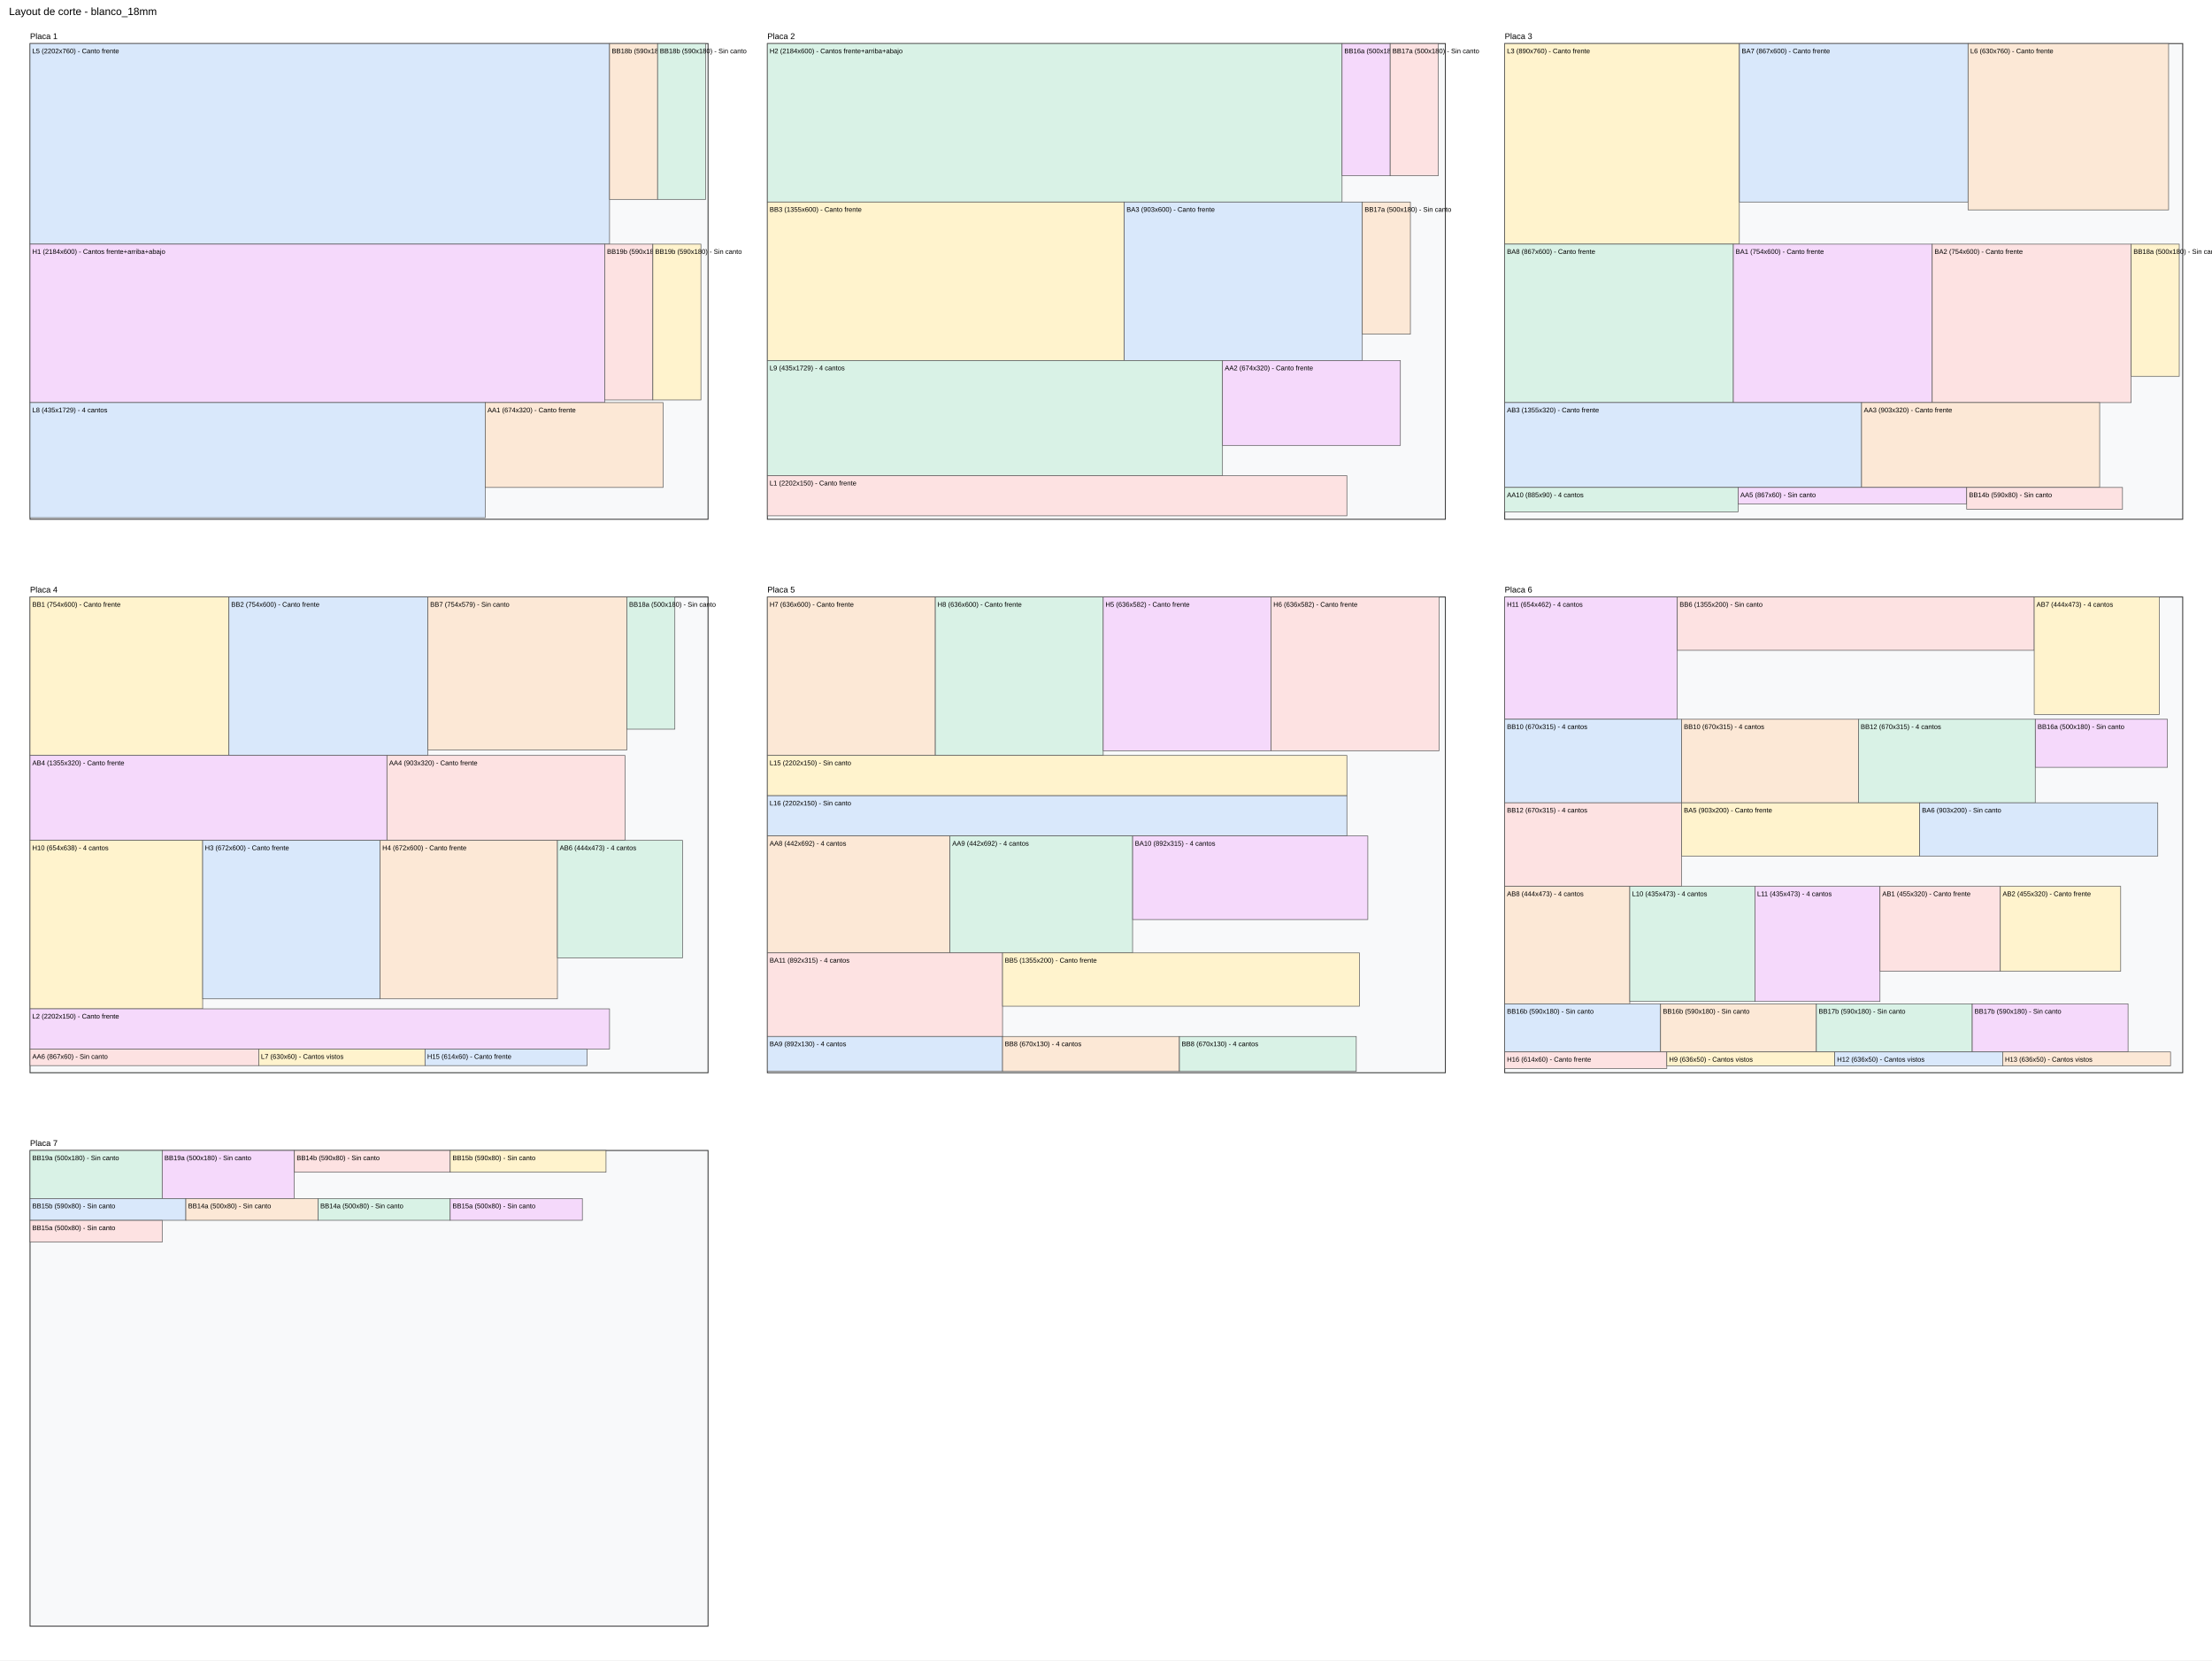
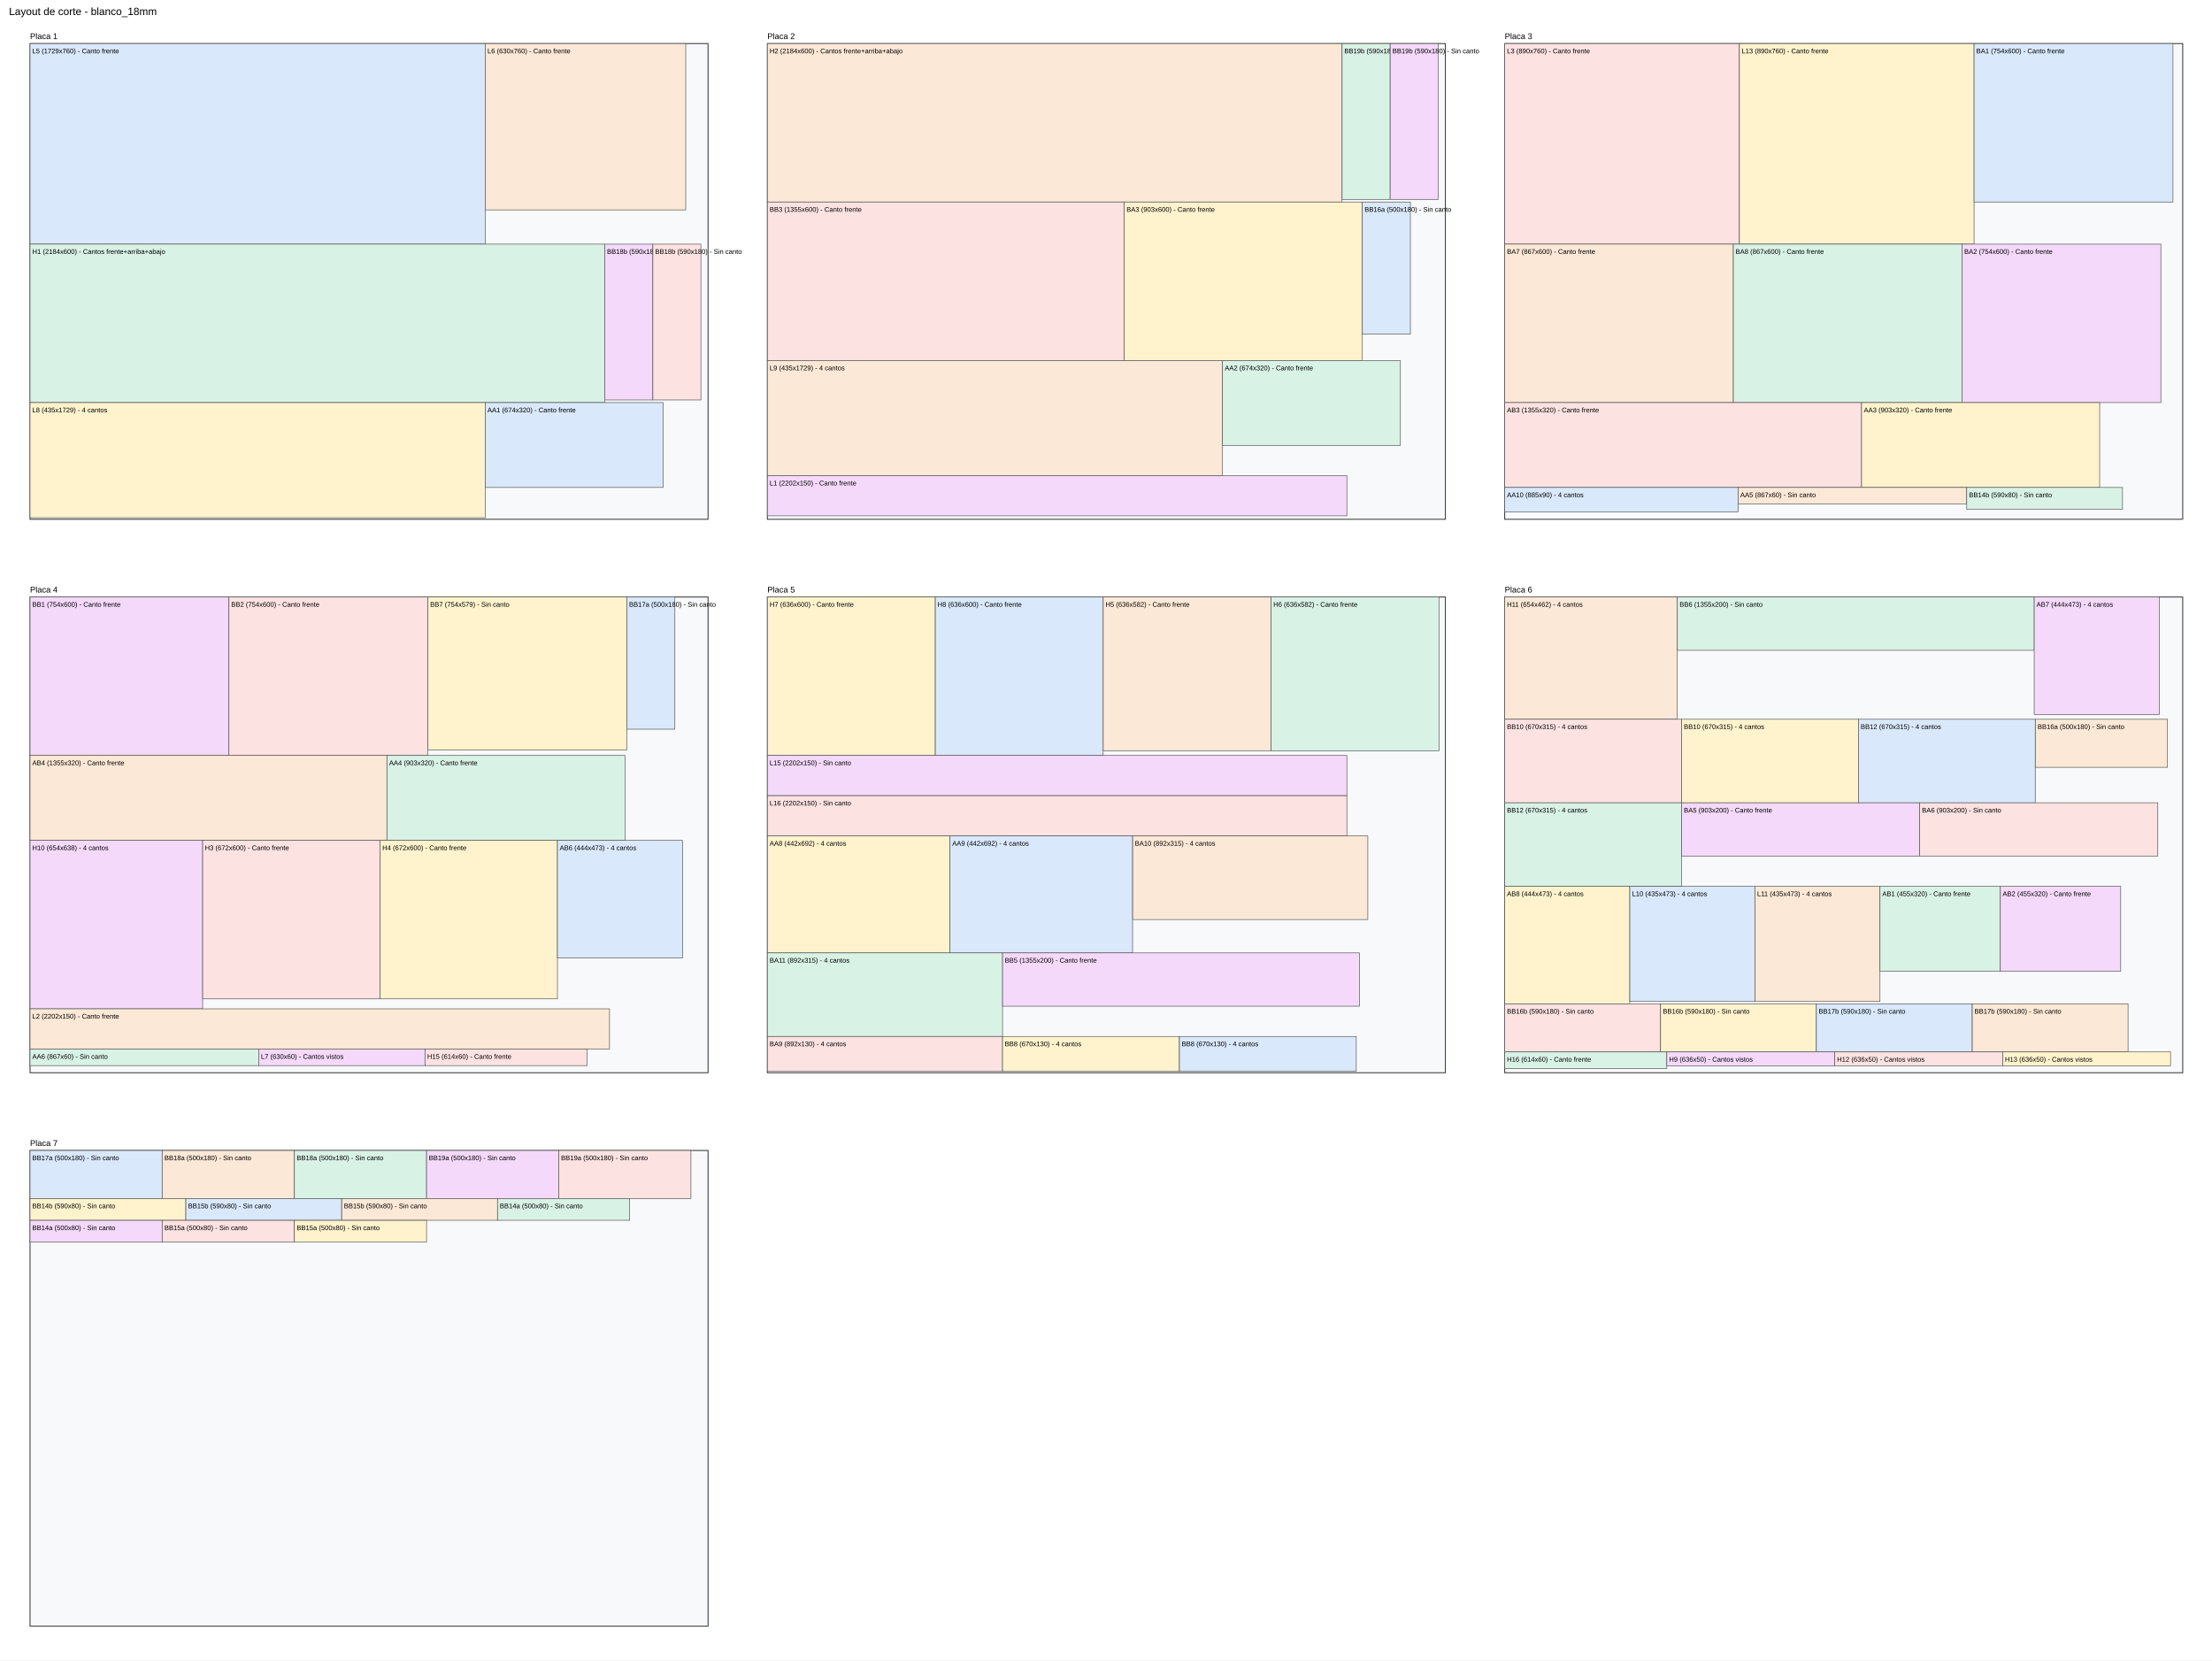
<svg xmlns="http://www.w3.org/2000/svg" width="2946" height="2211" viewBox="0 0 2946 2211">
  <rect x="0" y="0" width="2946" height="2211" fill="#ffffff" />
  <text x="12" y="20" font-size="14" font-family="Arial">Layout de corte - blanco_18mm</text>
  <rect x="40" y="58" width="903.0" height="633.5" fill="#f8f9fa" stroke="#333" stroke-width="1.2" />
  <text x="40" y="52" font-size="11" font-family="Arial">Placa 1</text>
  <rect x="1022" y="58" width="903.0" height="633.5" fill="#f8f9fa" stroke="#333" stroke-width="1.2" />
  <text x="1022" y="52" font-size="11" font-family="Arial">Placa 2</text>
  <rect x="2004" y="58" width="903.0" height="633.5" fill="#f8f9fa" stroke="#333" stroke-width="1.2" />
  <text x="2004" y="52" font-size="11" font-family="Arial">Placa 3</text>
  <rect x="40" y="795" width="903.0" height="633.5" fill="#f8f9fa" stroke="#333" stroke-width="1.2" />
  <text x="40" y="789" font-size="11" font-family="Arial">Placa 4</text>
  <rect x="1022" y="795" width="903.0" height="633.5" fill="#f8f9fa" stroke="#333" stroke-width="1.2" />
  <text x="1022" y="789" font-size="11" font-family="Arial">Placa 5</text>
  <rect x="2004" y="795" width="903.0" height="633.5" fill="#f8f9fa" stroke="#333" stroke-width="1.2" />
  <text x="2004" y="789" font-size="11" font-family="Arial">Placa 6</text>
  <rect x="40" y="1532" width="903.0" height="633.5" fill="#f8f9fa" stroke="#333" stroke-width="1.2" />
  <text x="40" y="1526" font-size="11" font-family="Arial">Placa 7</text>
-   <rect x="40.0" y="58.0" width="771.8" height="267.1" fill="#d9e8fb" stroke="#555" stroke-width="0.8" />
-   <text x="43.0" y="71.0" font-size="9" font-family="Arial">L5 (2202x760) - Canto frente</text>
-   <rect x="811.8" y="58.0" width="64.0" height="207.5" fill="#fce8d6" stroke="#555" stroke-width="0.8" />
-   <text x="814.8" y="71.0" font-size="9" font-family="Arial">BB18b (590x180) - Sin canto</text>
-   <rect x="875.8" y="58.0" width="64.0" height="207.5" fill="#d9f2e6" stroke="#555" stroke-width="0.8" />
-   <text x="878.8" y="71.0" font-size="9" font-family="Arial">BB18b (590x180) - Sin canto</text>
-   <rect x="40.0" y="325.1" width="765.4" height="211.0" fill="#f5d9fb" stroke="#555" stroke-width="0.8" />
+   <rect x="40.0" y="58.0" width="606.2" height="267.1" fill="#d9e8fb" stroke="#555" stroke-width="0.8" />
+   <text x="43.0" y="71.0" font-size="9" font-family="Arial">L5 (1729x760) - Canto frente</text>
+   <rect x="646.2" y="58.0" width="267.1" height="221.5" fill="#fce8d6" stroke="#555" stroke-width="0.8" />
+   <text x="649.2" y="71.0" font-size="9" font-family="Arial">L6 (630x760) - Canto frente</text>
+   <rect x="40.0" y="325.1" width="765.4" height="211.0" fill="#d9f2e6" stroke="#555" stroke-width="0.8" />
  <text x="43.0" y="338.1" font-size="9" font-family="Arial">H1 (2184x600) - Cantos frente+arriba+abajo</text>
-   <rect x="805.4" y="325.1" width="64.0" height="207.5" fill="#fde2e2" stroke="#555" stroke-width="0.8" />
-   <text x="808.4" y="338.1" font-size="9" font-family="Arial">BB19b (590x180) - Sin canto</text>
-   <rect x="869.5" y="325.1" width="64.0" height="207.5" fill="#fff3cd" stroke="#555" stroke-width="0.8" />
-   <text x="872.5" y="338.1" font-size="9" font-family="Arial">BB19b (590x180) - Sin canto</text>
-   <rect x="40.0" y="536.1" width="606.2" height="153.3" fill="#d9e8fb" stroke="#555" stroke-width="0.8" />
+   <rect x="805.4" y="325.1" width="64.0" height="207.5" fill="#f5d9fb" stroke="#555" stroke-width="0.8" />
+   <text x="808.4" y="338.1" font-size="9" font-family="Arial">BB18b (590x180) - Sin canto</text>
+   <rect x="869.5" y="325.1" width="64.0" height="207.5" fill="#fde2e2" stroke="#555" stroke-width="0.8" />
+   <text x="872.5" y="338.1" font-size="9" font-family="Arial">BB18b (590x180) - Sin canto</text>
+   <rect x="40.0" y="536.1" width="606.2" height="153.3" fill="#fff3cd" stroke="#555" stroke-width="0.8" />
  <text x="43.0" y="549.1" font-size="9" font-family="Arial">L8 (435x1729) - 4 cantos</text>
-   <rect x="646.2" y="536.1" width="236.9" height="113.0" fill="#fce8d6" stroke="#555" stroke-width="0.8" />
+   <rect x="646.2" y="536.1" width="236.9" height="113.0" fill="#d9e8fb" stroke="#555" stroke-width="0.8" />
  <text x="649.2" y="549.1" font-size="9" font-family="Arial">AA1 (674x320) - Canto frente</text>
-   <rect x="1022.0" y="58.0" width="765.4" height="211.0" fill="#d9f2e6" stroke="#555" stroke-width="0.8" />
+   <rect x="1022.0" y="58.0" width="765.4" height="211.0" fill="#fce8d6" stroke="#555" stroke-width="0.8" />
  <text x="1025.0" y="71.0" font-size="9" font-family="Arial">H2 (2184x600) - Cantos frente+arriba+abajo</text>
-   <rect x="1787.4" y="58.0" width="64.0" height="176.0" fill="#f5d9fb" stroke="#555" stroke-width="0.8" />
-   <text x="1790.4" y="71.0" font-size="9" font-family="Arial">BB16a (500x180) - Sin canto</text>
-   <rect x="1851.5" y="58.0" width="64.0" height="176.0" fill="#fde2e2" stroke="#555" stroke-width="0.8" />
-   <text x="1854.5" y="71.0" font-size="9" font-family="Arial">BB17a (500x180) - Sin canto</text>
-   <rect x="1022.0" y="269.0" width="475.3" height="211.0" fill="#fff3cd" stroke="#555" stroke-width="0.8" />
+   <rect x="1787.4" y="58.0" width="64.0" height="207.5" fill="#d9f2e6" stroke="#555" stroke-width="0.8" />
+   <text x="1790.4" y="71.0" font-size="9" font-family="Arial">BB19b (590x180) - Sin canto</text>
+   <rect x="1851.5" y="58.0" width="64.0" height="207.5" fill="#f5d9fb" stroke="#555" stroke-width="0.8" />
+   <text x="1854.5" y="71.0" font-size="9" font-family="Arial">BB19b (590x180) - Sin canto</text>
+   <rect x="1022.0" y="269.0" width="475.3" height="211.0" fill="#fde2e2" stroke="#555" stroke-width="0.8" />
  <text x="1025.0" y="282.0" font-size="9" font-family="Arial">BB3 (1355x600) - Canto frente</text>
-   <rect x="1497.3" y="269.0" width="317.1" height="211.0" fill="#d9e8fb" stroke="#555" stroke-width="0.8" />
+   <rect x="1497.3" y="269.0" width="317.1" height="211.0" fill="#fff3cd" stroke="#555" stroke-width="0.8" />
  <text x="1500.3" y="282.0" font-size="9" font-family="Arial">BA3 (903x600) - Canto frente</text>
-   <rect x="1814.4" y="269.0" width="64.0" height="176.0" fill="#fce8d6" stroke="#555" stroke-width="0.8" />
-   <text x="1817.4" y="282.0" font-size="9" font-family="Arial">BB17a (500x180) - Sin canto</text>
-   <rect x="1022.0" y="480.1" width="606.2" height="153.3" fill="#d9f2e6" stroke="#555" stroke-width="0.8" />
+   <rect x="1814.4" y="269.0" width="64.0" height="176.0" fill="#d9e8fb" stroke="#555" stroke-width="0.8" />
+   <text x="1817.4" y="282.0" font-size="9" font-family="Arial">BB16a (500x180) - Sin canto</text>
+   <rect x="1022.0" y="480.1" width="606.2" height="153.3" fill="#fce8d6" stroke="#555" stroke-width="0.8" />
  <text x="1025.0" y="493.1" font-size="9" font-family="Arial">L9 (435x1729) - 4 cantos</text>
-   <rect x="1628.2" y="480.1" width="236.9" height="113.0" fill="#f5d9fb" stroke="#555" stroke-width="0.8" />
+   <rect x="1628.2" y="480.1" width="236.9" height="113.0" fill="#d9f2e6" stroke="#555" stroke-width="0.8" />
  <text x="1631.2" y="493.1" font-size="9" font-family="Arial">AA2 (674x320) - Canto frente</text>
-   <rect x="1022.0" y="633.4" width="771.8" height="53.5" fill="#fde2e2" stroke="#555" stroke-width="0.8" />
+   <rect x="1022.0" y="633.4" width="771.8" height="53.5" fill="#f5d9fb" stroke="#555" stroke-width="0.8" />
  <text x="1025.0" y="646.4" font-size="9" font-family="Arial">L1 (2202x150) - Canto frente</text>
-   <rect x="2004.0" y="58.0" width="312.5" height="267.1" fill="#fff3cd" stroke="#555" stroke-width="0.8" />
+   <rect x="2004.0" y="58.0" width="312.5" height="267.1" fill="#fde2e2" stroke="#555" stroke-width="0.8" />
  <text x="2007.0" y="71.0" font-size="9" font-family="Arial">L3 (890x760) - Canto frente</text>
-   <rect x="2316.6" y="58.0" width="304.5" height="211.0" fill="#d9e8fb" stroke="#555" stroke-width="0.8" />
-   <text x="2319.6" y="71.0" font-size="9" font-family="Arial">BA7 (867x600) - Canto frente</text>
-   <rect x="2621.1" y="58.0" width="267.1" height="221.5" fill="#fce8d6" stroke="#555" stroke-width="0.8" />
-   <text x="2624.1" y="71.0" font-size="9" font-family="Arial">L6 (630x760) - Canto frente</text>
-   <rect x="2004.0" y="325.1" width="304.5" height="211.0" fill="#d9f2e6" stroke="#555" stroke-width="0.8" />
-   <text x="2007.0" y="338.1" font-size="9" font-family="Arial">BA8 (867x600) - Canto frente</text>
-   <rect x="2308.5" y="325.1" width="264.9" height="211.0" fill="#f5d9fb" stroke="#555" stroke-width="0.8" />
-   <text x="2311.5" y="338.1" font-size="9" font-family="Arial">BA1 (754x600) - Canto frente</text>
-   <rect x="2573.4" y="325.1" width="264.9" height="211.0" fill="#fde2e2" stroke="#555" stroke-width="0.8" />
-   <text x="2576.4" y="338.1" font-size="9" font-family="Arial">BA2 (754x600) - Canto frente</text>
-   <rect x="2838.4" y="325.1" width="64.0" height="176.0" fill="#fff3cd" stroke="#555" stroke-width="0.8" />
-   <text x="2841.4" y="338.1" font-size="9" font-family="Arial">BB18a (500x180) - Sin canto</text>
-   <rect x="2004.0" y="536.1" width="475.3" height="113.0" fill="#d9e8fb" stroke="#555" stroke-width="0.8" />
+   <rect x="2316.6" y="58.0" width="312.5" height="267.1" fill="#fff3cd" stroke="#555" stroke-width="0.8" />
+   <text x="2319.6" y="71.0" font-size="9" font-family="Arial">L13 (890x760) - Canto frente</text>
+   <rect x="2629.1" y="58.0" width="264.9" height="211.0" fill="#d9e8fb" stroke="#555" stroke-width="0.8" />
+   <text x="2632.1" y="71.0" font-size="9" font-family="Arial">BA1 (754x600) - Canto frente</text>
+   <rect x="2004.0" y="325.1" width="304.5" height="211.0" fill="#fce8d6" stroke="#555" stroke-width="0.8" />
+   <text x="2007.0" y="338.1" font-size="9" font-family="Arial">BA7 (867x600) - Canto frente</text>
+   <rect x="2308.5" y="325.1" width="304.5" height="211.0" fill="#d9f2e6" stroke="#555" stroke-width="0.8" />
+   <text x="2311.5" y="338.1" font-size="9" font-family="Arial">BA8 (867x600) - Canto frente</text>
+   <rect x="2613.0" y="325.1" width="264.9" height="211.0" fill="#f5d9fb" stroke="#555" stroke-width="0.8" />
+   <text x="2616.0" y="338.1" font-size="9" font-family="Arial">BA2 (754x600) - Canto frente</text>
+   <rect x="2004.0" y="536.1" width="475.3" height="113.0" fill="#fde2e2" stroke="#555" stroke-width="0.8" />
  <text x="2007.0" y="549.1" font-size="9" font-family="Arial">AB3 (1355x320) - Canto frente</text>
-   <rect x="2479.3" y="536.1" width="317.1" height="113.0" fill="#fce8d6" stroke="#555" stroke-width="0.8" />
+   <rect x="2479.3" y="536.1" width="317.1" height="113.0" fill="#fff3cd" stroke="#555" stroke-width="0.8" />
  <text x="2482.3" y="549.1" font-size="9" font-family="Arial">AA3 (903x320) - Canto frente</text>
-   <rect x="2004.0" y="649.1" width="310.8" height="32.5" fill="#d9f2e6" stroke="#555" stroke-width="0.8" />
+   <rect x="2004.0" y="649.1" width="310.8" height="32.5" fill="#d9e8fb" stroke="#555" stroke-width="0.8" />
  <text x="2007.0" y="662.1" font-size="9" font-family="Arial">AA10 (885x90) - 4 cantos</text>
-   <rect x="2314.8" y="649.1" width="304.5" height="22.0" fill="#f5d9fb" stroke="#555" stroke-width="0.8" />
+   <rect x="2314.8" y="649.1" width="304.5" height="22.0" fill="#fce8d6" stroke="#555" stroke-width="0.8" />
  <text x="2317.8" y="662.1" font-size="9" font-family="Arial">AA5 (867x60) - Sin canto</text>
-   <rect x="2619.3" y="649.1" width="207.5" height="29.0" fill="#fde2e2" stroke="#555" stroke-width="0.8" />
+   <rect x="2619.3" y="649.1" width="207.5" height="29.0" fill="#d9f2e6" stroke="#555" stroke-width="0.8" />
  <text x="2622.3" y="662.1" font-size="9" font-family="Arial">BB14b (590x80) - Sin canto</text>
-   <rect x="40.0" y="795.0" width="264.9" height="211.0" fill="#fff3cd" stroke="#555" stroke-width="0.8" />
+   <rect x="40.0" y="795.0" width="264.9" height="211.0" fill="#f5d9fb" stroke="#555" stroke-width="0.8" />
  <text x="43.0" y="808.0" font-size="9" font-family="Arial">BB1 (754x600) - Canto frente</text>
-   <rect x="304.9" y="795.0" width="264.9" height="211.0" fill="#d9e8fb" stroke="#555" stroke-width="0.8" />
+   <rect x="304.9" y="795.0" width="264.9" height="211.0" fill="#fde2e2" stroke="#555" stroke-width="0.8" />
  <text x="307.9" y="808.0" font-size="9" font-family="Arial">BB2 (754x600) - Canto frente</text>
-   <rect x="569.9" y="795.0" width="264.9" height="203.7" fill="#fce8d6" stroke="#555" stroke-width="0.8" />
+   <rect x="569.9" y="795.0" width="264.9" height="203.7" fill="#fff3cd" stroke="#555" stroke-width="0.8" />
  <text x="572.9" y="808.0" font-size="9" font-family="Arial">BB7 (754x579) - Sin canto</text>
-   <rect x="834.8" y="795.0" width="64.0" height="176.0" fill="#d9f2e6" stroke="#555" stroke-width="0.8" />
-   <text x="837.8" y="808.0" font-size="9" font-family="Arial">BB18a (500x180) - Sin canto</text>
-   <rect x="40.0" y="1006.0" width="475.3" height="113.0" fill="#f5d9fb" stroke="#555" stroke-width="0.8" />
+   <rect x="834.8" y="795.0" width="64.0" height="176.0" fill="#d9e8fb" stroke="#555" stroke-width="0.8" />
+   <text x="837.8" y="808.0" font-size="9" font-family="Arial">BB17a (500x180) - Sin canto</text>
+   <rect x="40.0" y="1006.0" width="475.3" height="113.0" fill="#fce8d6" stroke="#555" stroke-width="0.8" />
  <text x="43.0" y="1019.0" font-size="9" font-family="Arial">AB4 (1355x320) - Canto frente</text>
-   <rect x="515.3" y="1006.0" width="317.1" height="113.0" fill="#fde2e2" stroke="#555" stroke-width="0.8" />
+   <rect x="515.3" y="1006.0" width="317.1" height="113.0" fill="#d9f2e6" stroke="#555" stroke-width="0.8" />
  <text x="518.3" y="1019.0" font-size="9" font-family="Arial">AA4 (903x320) - Canto frente</text>
-   <rect x="40.0" y="1119.1" width="229.9" height="224.3" fill="#fff3cd" stroke="#555" stroke-width="0.8" />
+   <rect x="40.0" y="1119.1" width="229.9" height="224.3" fill="#f5d9fb" stroke="#555" stroke-width="0.8" />
  <text x="43.0" y="1132.1" font-size="9" font-family="Arial">H10 (654x638) - 4 cantos</text>
-   <rect x="269.9" y="1119.1" width="236.2" height="211.0" fill="#d9e8fb" stroke="#555" stroke-width="0.8" />
+   <rect x="269.9" y="1119.1" width="236.2" height="211.0" fill="#fde2e2" stroke="#555" stroke-width="0.8" />
  <text x="272.9" y="1132.1" font-size="9" font-family="Arial">H3 (672x600) - Canto frente</text>
-   <rect x="506.2" y="1119.1" width="236.2" height="211.0" fill="#fce8d6" stroke="#555" stroke-width="0.8" />
+   <rect x="506.2" y="1119.1" width="236.2" height="211.0" fill="#fff3cd" stroke="#555" stroke-width="0.8" />
  <text x="509.2" y="1132.1" font-size="9" font-family="Arial">H4 (672x600) - Canto frente</text>
-   <rect x="742.4" y="1119.1" width="166.6" height="156.4" fill="#d9f2e6" stroke="#555" stroke-width="0.8" />
+   <rect x="742.4" y="1119.1" width="166.6" height="156.4" fill="#d9e8fb" stroke="#555" stroke-width="0.8" />
  <text x="745.4" y="1132.1" font-size="9" font-family="Arial">AB6 (444x473) - 4 cantos</text>
-   <rect x="40.0" y="1343.4" width="771.8" height="53.5" fill="#f5d9fb" stroke="#555" stroke-width="0.8" />
+   <rect x="40.0" y="1343.4" width="771.8" height="53.5" fill="#fce8d6" stroke="#555" stroke-width="0.8" />
  <text x="43.0" y="1356.4" font-size="9" font-family="Arial">L2 (2202x150) - Canto frente</text>
-   <rect x="40.0" y="1397.0" width="304.5" height="22.0" fill="#fde2e2" stroke="#555" stroke-width="0.8" />
+   <rect x="40.0" y="1397.0" width="304.5" height="22.0" fill="#d9f2e6" stroke="#555" stroke-width="0.8" />
  <text x="43.0" y="1410.0" font-size="9" font-family="Arial">AA6 (867x60) - Sin canto</text>
-   <rect x="344.5" y="1397.0" width="221.5" height="22.0" fill="#fff3cd" stroke="#555" stroke-width="0.8" />
+   <rect x="344.5" y="1397.0" width="221.5" height="22.0" fill="#f5d9fb" stroke="#555" stroke-width="0.8" />
  <text x="347.5" y="1410.0" font-size="9" font-family="Arial">L7 (630x60) - Cantos vistos</text>
-   <rect x="566.0" y="1397.0" width="215.9" height="22.0" fill="#d9e8fb" stroke="#555" stroke-width="0.8" />
+   <rect x="566.0" y="1397.0" width="215.9" height="22.0" fill="#fde2e2" stroke="#555" stroke-width="0.8" />
  <text x="569.0" y="1410.0" font-size="9" font-family="Arial">H15 (614x60) - Canto frente</text>
-   <rect x="1022.0" y="795.0" width="223.6" height="211.0" fill="#fce8d6" stroke="#555" stroke-width="0.8" />
+   <rect x="1022.0" y="795.0" width="223.6" height="211.0" fill="#fff3cd" stroke="#555" stroke-width="0.8" />
  <text x="1025.0" y="808.0" font-size="9" font-family="Arial">H7 (636x600) - Canto frente</text>
-   <rect x="1245.7" y="795.0" width="223.6" height="211.0" fill="#d9f2e6" stroke="#555" stroke-width="0.8" />
+   <rect x="1245.7" y="795.0" width="223.6" height="211.0" fill="#d9e8fb" stroke="#555" stroke-width="0.8" />
  <text x="1248.7" y="808.0" font-size="9" font-family="Arial">H8 (636x600) - Canto frente</text>
-   <rect x="1469.3" y="795.0" width="223.6" height="204.8" fill="#f5d9fb" stroke="#555" stroke-width="0.8" />
+   <rect x="1469.3" y="795.0" width="223.6" height="204.8" fill="#fce8d6" stroke="#555" stroke-width="0.8" />
  <text x="1472.3" y="808.0" font-size="9" font-family="Arial">H5 (636x582) - Canto frente</text>
-   <rect x="1692.9" y="795.0" width="223.6" height="204.8" fill="#fde2e2" stroke="#555" stroke-width="0.8" />
+   <rect x="1692.9" y="795.0" width="223.6" height="204.8" fill="#d9f2e6" stroke="#555" stroke-width="0.8" />
  <text x="1695.9" y="808.0" font-size="9" font-family="Arial">H6 (636x582) - Canto frente</text>
-   <rect x="1022.0" y="1006.0" width="771.8" height="53.5" fill="#fff3cd" stroke="#555" stroke-width="0.8" />
+   <rect x="1022.0" y="1006.0" width="771.8" height="53.5" fill="#f5d9fb" stroke="#555" stroke-width="0.8" />
  <text x="1025.0" y="1019.0" font-size="9" font-family="Arial">L15 (2202x150) - Sin canto</text>
-   <rect x="1022.0" y="1059.6" width="771.8" height="53.5" fill="#d9e8fb" stroke="#555" stroke-width="0.8" />
+   <rect x="1022.0" y="1059.6" width="771.8" height="53.5" fill="#fde2e2" stroke="#555" stroke-width="0.8" />
  <text x="1025.0" y="1072.6" font-size="9" font-family="Arial">L16 (2202x150) - Sin canto</text>
-   <rect x="1022.0" y="1113.2" width="243.2" height="155.8" fill="#fce8d6" stroke="#555" stroke-width="0.8" />
+   <rect x="1022.0" y="1113.2" width="243.2" height="155.8" fill="#fff3cd" stroke="#555" stroke-width="0.8" />
  <text x="1025.0" y="1126.2" font-size="9" font-family="Arial">AA8 (442x692) - 4 cantos</text>
-   <rect x="1265.2" y="1113.2" width="243.2" height="155.8" fill="#d9f2e6" stroke="#555" stroke-width="0.8" />
+   <rect x="1265.2" y="1113.2" width="243.2" height="155.8" fill="#d9e8fb" stroke="#555" stroke-width="0.8" />
  <text x="1268.2" y="1126.2" font-size="9" font-family="Arial">AA9 (442x692) - 4 cantos</text>
-   <rect x="1508.5" y="1113.2" width="313.2" height="111.3" fill="#f5d9fb" stroke="#555" stroke-width="0.8" />
+   <rect x="1508.5" y="1113.2" width="313.2" height="111.3" fill="#fce8d6" stroke="#555" stroke-width="0.8" />
  <text x="1511.5" y="1126.2" font-size="9" font-family="Arial">BA10 (892x315) - 4 cantos</text>
-   <rect x="1022.0" y="1268.9" width="313.2" height="111.3" fill="#fde2e2" stroke="#555" stroke-width="0.8" />
+   <rect x="1022.0" y="1268.9" width="313.2" height="111.3" fill="#d9f2e6" stroke="#555" stroke-width="0.8" />
  <text x="1025.0" y="1281.9" font-size="9" font-family="Arial">BA11 (892x315) - 4 cantos</text>
-   <rect x="1335.2" y="1268.9" width="475.3" height="71.0" fill="#fff3cd" stroke="#555" stroke-width="0.8" />
+   <rect x="1335.2" y="1268.9" width="475.3" height="71.0" fill="#f5d9fb" stroke="#555" stroke-width="0.8" />
  <text x="1338.2" y="1281.9" font-size="9" font-family="Arial">BB5 (1355x200) - Canto frente</text>
-   <rect x="1022.0" y="1380.2" width="313.2" height="46.5" fill="#d9e8fb" stroke="#555" stroke-width="0.8" />
+   <rect x="1022.0" y="1380.2" width="313.2" height="46.5" fill="#fde2e2" stroke="#555" stroke-width="0.8" />
  <text x="1025.0" y="1393.2" font-size="9" font-family="Arial">BA9 (892x130) - 4 cantos</text>
-   <rect x="1335.2" y="1380.2" width="235.5" height="46.5" fill="#fce8d6" stroke="#555" stroke-width="0.8" />
+   <rect x="1335.2" y="1380.2" width="235.5" height="46.5" fill="#fff3cd" stroke="#555" stroke-width="0.8" />
  <text x="1338.2" y="1393.2" font-size="9" font-family="Arial">BB8 (670x130) - 4 cantos</text>
-   <rect x="1570.8" y="1380.2" width="235.5" height="46.5" fill="#d9f2e6" stroke="#555" stroke-width="0.8" />
+   <rect x="1570.8" y="1380.2" width="235.5" height="46.5" fill="#d9e8fb" stroke="#555" stroke-width="0.8" />
  <text x="1573.8" y="1393.2" font-size="9" font-family="Arial">BB8 (670x130) - 4 cantos</text>
-   <rect x="2004.0" y="795.0" width="229.9" height="162.8" fill="#f5d9fb" stroke="#555" stroke-width="0.8" />
+   <rect x="2004.0" y="795.0" width="229.9" height="162.8" fill="#fce8d6" stroke="#555" stroke-width="0.8" />
  <text x="2007.0" y="808.0" font-size="9" font-family="Arial">H11 (654x462) - 4 cantos</text>
-   <rect x="2233.9" y="795.0" width="475.3" height="71.0" fill="#fde2e2" stroke="#555" stroke-width="0.8" />
+   <rect x="2233.9" y="795.0" width="475.3" height="71.0" fill="#d9f2e6" stroke="#555" stroke-width="0.8" />
  <text x="2236.9" y="808.0" font-size="9" font-family="Arial">BB6 (1355x200) - Sin canto</text>
-   <rect x="2709.2" y="795.0" width="166.6" height="156.4" fill="#fff3cd" stroke="#555" stroke-width="0.8" />
+   <rect x="2709.2" y="795.0" width="166.6" height="156.4" fill="#f5d9fb" stroke="#555" stroke-width="0.8" />
  <text x="2712.2" y="808.0" font-size="9" font-family="Arial">AB7 (444x473) - 4 cantos</text>
-   <rect x="2004.0" y="957.8" width="235.5" height="111.3" fill="#d9e8fb" stroke="#555" stroke-width="0.8" />
+   <rect x="2004.0" y="957.8" width="235.5" height="111.3" fill="#fde2e2" stroke="#555" stroke-width="0.8" />
  <text x="2007.0" y="970.8" font-size="9" font-family="Arial">BB10 (670x315) - 4 cantos</text>
-   <rect x="2239.6" y="957.8" width="235.5" height="111.3" fill="#fce8d6" stroke="#555" stroke-width="0.8" />
+   <rect x="2239.6" y="957.8" width="235.5" height="111.3" fill="#fff3cd" stroke="#555" stroke-width="0.8" />
  <text x="2242.6" y="970.8" font-size="9" font-family="Arial">BB10 (670x315) - 4 cantos</text>
-   <rect x="2475.1" y="957.8" width="235.5" height="111.3" fill="#d9f2e6" stroke="#555" stroke-width="0.8" />
+   <rect x="2475.1" y="957.8" width="235.5" height="111.3" fill="#d9e8fb" stroke="#555" stroke-width="0.8" />
  <text x="2478.1" y="970.8" font-size="9" font-family="Arial">BB12 (670x315) - 4 cantos</text>
-   <rect x="2710.7" y="957.8" width="176.0" height="64.0" fill="#f5d9fb" stroke="#555" stroke-width="0.8" />
+   <rect x="2710.7" y="957.8" width="176.0" height="64.0" fill="#fce8d6" stroke="#555" stroke-width="0.8" />
  <text x="2713.7" y="970.8" font-size="9" font-family="Arial">BB16a (500x180) - Sin canto</text>
-   <rect x="2004.0" y="1069.0" width="235.5" height="111.3" fill="#fde2e2" stroke="#555" stroke-width="0.8" />
+   <rect x="2004.0" y="1069.0" width="235.5" height="111.3" fill="#d9f2e6" stroke="#555" stroke-width="0.8" />
  <text x="2007.0" y="1082.0" font-size="9" font-family="Arial">BB12 (670x315) - 4 cantos</text>
-   <rect x="2239.6" y="1069.0" width="317.1" height="71.0" fill="#fff3cd" stroke="#555" stroke-width="0.8" />
+   <rect x="2239.6" y="1069.0" width="317.1" height="71.0" fill="#f5d9fb" stroke="#555" stroke-width="0.8" />
  <text x="2242.6" y="1082.0" font-size="9" font-family="Arial">BA5 (903x200) - Canto frente</text>
-   <rect x="2556.7" y="1069.0" width="317.1" height="71.0" fill="#d9e8fb" stroke="#555" stroke-width="0.8" />
+   <rect x="2556.7" y="1069.0" width="317.1" height="71.0" fill="#fde2e2" stroke="#555" stroke-width="0.8" />
  <text x="2559.7" y="1082.0" font-size="9" font-family="Arial">BA6 (903x200) - Sin canto</text>
-   <rect x="2004.0" y="1180.3" width="166.6" height="156.4" fill="#fce8d6" stroke="#555" stroke-width="0.8" />
+   <rect x="2004.0" y="1180.3" width="166.6" height="156.4" fill="#fff3cd" stroke="#555" stroke-width="0.8" />
  <text x="2007.0" y="1193.3" font-size="9" font-family="Arial">AB8 (444x473) - 4 cantos</text>
-   <rect x="2170.6" y="1180.3" width="166.6" height="153.3" fill="#d9f2e6" stroke="#555" stroke-width="0.8" />
+   <rect x="2170.6" y="1180.3" width="166.6" height="153.3" fill="#d9e8fb" stroke="#555" stroke-width="0.8" />
  <text x="2173.6" y="1193.3" font-size="9" font-family="Arial">L10 (435x473) - 4 cantos</text>
-   <rect x="2337.2" y="1180.3" width="166.6" height="153.3" fill="#f5d9fb" stroke="#555" stroke-width="0.8" />
+   <rect x="2337.2" y="1180.3" width="166.6" height="153.3" fill="#fce8d6" stroke="#555" stroke-width="0.8" />
  <text x="2340.2" y="1193.3" font-size="9" font-family="Arial">L11 (435x473) - 4 cantos</text>
-   <rect x="2503.8" y="1180.3" width="160.3" height="113.0" fill="#fde2e2" stroke="#555" stroke-width="0.8" />
+   <rect x="2503.8" y="1180.3" width="160.3" height="113.0" fill="#d9f2e6" stroke="#555" stroke-width="0.8" />
  <text x="2506.8" y="1193.3" font-size="9" font-family="Arial">AB1 (455x320) - Canto frente</text>
-   <rect x="2664.1" y="1180.3" width="160.3" height="113.0" fill="#fff3cd" stroke="#555" stroke-width="0.8" />
+   <rect x="2664.1" y="1180.3" width="160.3" height="113.0" fill="#f5d9fb" stroke="#555" stroke-width="0.8" />
  <text x="2667.1" y="1193.3" font-size="9" font-family="Arial">AB2 (455x320) - Canto frente</text>
-   <rect x="2004.0" y="1336.8" width="207.5" height="64.0" fill="#d9e8fb" stroke="#555" stroke-width="0.8" />
+   <rect x="2004.0" y="1336.8" width="207.5" height="64.0" fill="#fde2e2" stroke="#555" stroke-width="0.8" />
  <text x="2007.0" y="1349.8" font-size="9" font-family="Arial">BB16b (590x180) - Sin canto</text>
-   <rect x="2211.6" y="1336.8" width="207.5" height="64.0" fill="#fce8d6" stroke="#555" stroke-width="0.8" />
+   <rect x="2211.6" y="1336.8" width="207.5" height="64.0" fill="#fff3cd" stroke="#555" stroke-width="0.8" />
  <text x="2214.6" y="1349.8" font-size="9" font-family="Arial">BB16b (590x180) - Sin canto</text>
-   <rect x="2419.1" y="1336.8" width="207.5" height="64.0" fill="#d9f2e6" stroke="#555" stroke-width="0.8" />
+   <rect x="2419.1" y="1336.8" width="207.5" height="64.0" fill="#d9e8fb" stroke="#555" stroke-width="0.8" />
  <text x="2422.1" y="1349.8" font-size="9" font-family="Arial">BB17b (590x180) - Sin canto</text>
-   <rect x="2626.7" y="1336.8" width="207.5" height="64.0" fill="#f5d9fb" stroke="#555" stroke-width="0.8" />
+   <rect x="2626.7" y="1336.8" width="207.5" height="64.0" fill="#fce8d6" stroke="#555" stroke-width="0.8" />
  <text x="2629.7" y="1349.8" font-size="9" font-family="Arial">BB17b (590x180) - Sin canto</text>
-   <rect x="2004.0" y="1400.8" width="215.9" height="22.0" fill="#fde2e2" stroke="#555" stroke-width="0.8" />
+   <rect x="2004.0" y="1400.8" width="215.9" height="22.0" fill="#d9f2e6" stroke="#555" stroke-width="0.8" />
  <text x="2007.0" y="1413.8" font-size="9" font-family="Arial">H16 (614x60) - Canto frente</text>
-   <rect x="2219.9" y="1400.8" width="223.6" height="18.5" fill="#fff3cd" stroke="#555" stroke-width="0.8" />
+   <rect x="2219.9" y="1400.8" width="223.6" height="18.5" fill="#f5d9fb" stroke="#555" stroke-width="0.8" />
  <text x="2222.9" y="1413.8" font-size="9" font-family="Arial">H9 (636x50) - Cantos vistos</text>
-   <rect x="2443.6" y="1400.8" width="223.6" height="18.5" fill="#d9e8fb" stroke="#555" stroke-width="0.8" />
+   <rect x="2443.6" y="1400.8" width="223.6" height="18.5" fill="#fde2e2" stroke="#555" stroke-width="0.8" />
  <text x="2446.6" y="1413.8" font-size="9" font-family="Arial">H12 (636x50) - Cantos vistos</text>
-   <rect x="2667.2" y="1400.8" width="223.6" height="18.5" fill="#fce8d6" stroke="#555" stroke-width="0.8" />
+   <rect x="2667.2" y="1400.8" width="223.6" height="18.5" fill="#fff3cd" stroke="#555" stroke-width="0.8" />
  <text x="2670.2" y="1413.8" font-size="9" font-family="Arial">H13 (636x50) - Cantos vistos</text>
-   <rect x="40.0" y="1532.0" width="176.0" height="64.0" fill="#d9f2e6" stroke="#555" stroke-width="0.8" />
-   <text x="43.0" y="1545.0" font-size="9" font-family="Arial">BB19a (500x180) - Sin canto</text>
-   <rect x="216.0" y="1532.0" width="176.0" height="64.0" fill="#f5d9fb" stroke="#555" stroke-width="0.8" />
-   <text x="219.0" y="1545.0" font-size="9" font-family="Arial">BB19a (500x180) - Sin canto</text>
-   <rect x="392.1" y="1532.0" width="207.5" height="29.0" fill="#fde2e2" stroke="#555" stroke-width="0.8" />
-   <text x="395.1" y="1545.0" font-size="9" font-family="Arial">BB14b (590x80) - Sin canto</text>
-   <rect x="599.6" y="1532.0" width="207.5" height="29.0" fill="#fff3cd" stroke="#555" stroke-width="0.8" />
-   <text x="602.6" y="1545.0" font-size="9" font-family="Arial">BB15b (590x80) - Sin canto</text>
-   <rect x="40.0" y="1596.0" width="207.5" height="29.0" fill="#d9e8fb" stroke="#555" stroke-width="0.8" />
-   <text x="43.0" y="1609.0" font-size="9" font-family="Arial">BB15b (590x80) - Sin canto</text>
-   <rect x="247.5" y="1596.0" width="176.0" height="29.0" fill="#fce8d6" stroke="#555" stroke-width="0.8" />
-   <text x="250.5" y="1609.0" font-size="9" font-family="Arial">BB14a (500x80) - Sin canto</text>
-   <rect x="423.6" y="1596.0" width="176.0" height="29.0" fill="#d9f2e6" stroke="#555" stroke-width="0.8" />
-   <text x="426.6" y="1609.0" font-size="9" font-family="Arial">BB14a (500x80) - Sin canto</text>
-   <rect x="599.6" y="1596.0" width="176.0" height="29.0" fill="#f5d9fb" stroke="#555" stroke-width="0.8" />
-   <text x="602.6" y="1609.0" font-size="9" font-family="Arial">BB15a (500x80) - Sin canto</text>
-   <rect x="40.0" y="1625.1" width="176.0" height="29.0" fill="#fde2e2" stroke="#555" stroke-width="0.8" />
-   <text x="43.0" y="1638.1" font-size="9" font-family="Arial">BB15a (500x80) - Sin canto</text>
+   <rect x="40.0" y="1532.0" width="176.0" height="64.0" fill="#d9e8fb" stroke="#555" stroke-width="0.8" />
+   <text x="43.0" y="1545.0" font-size="9" font-family="Arial">BB17a (500x180) - Sin canto</text>
+   <rect x="216.0" y="1532.0" width="176.0" height="64.0" fill="#fce8d6" stroke="#555" stroke-width="0.8" />
+   <text x="219.0" y="1545.0" font-size="9" font-family="Arial">BB18a (500x180) - Sin canto</text>
+   <rect x="392.1" y="1532.0" width="176.0" height="64.0" fill="#d9f2e6" stroke="#555" stroke-width="0.8" />
+   <text x="395.1" y="1545.0" font-size="9" font-family="Arial">BB18a (500x180) - Sin canto</text>
+   <rect x="568.1" y="1532.0" width="176.0" height="64.0" fill="#f5d9fb" stroke="#555" stroke-width="0.8" />
+   <text x="571.1" y="1545.0" font-size="9" font-family="Arial">BB19a (500x180) - Sin canto</text>
+   <rect x="744.2" y="1532.0" width="176.0" height="64.0" fill="#fde2e2" stroke="#555" stroke-width="0.8" />
+   <text x="747.2" y="1545.0" font-size="9" font-family="Arial">BB19a (500x180) - Sin canto</text>
+   <rect x="40.0" y="1596.0" width="207.5" height="29.0" fill="#fff3cd" stroke="#555" stroke-width="0.8" />
+   <text x="43.0" y="1609.0" font-size="9" font-family="Arial">BB14b (590x80) - Sin canto</text>
+   <rect x="247.5" y="1596.0" width="207.5" height="29.0" fill="#d9e8fb" stroke="#555" stroke-width="0.8" />
+   <text x="250.5" y="1609.0" font-size="9" font-family="Arial">BB15b (590x80) - Sin canto</text>
+   <rect x="455.1" y="1596.0" width="207.5" height="29.0" fill="#fce8d6" stroke="#555" stroke-width="0.8" />
+   <text x="458.1" y="1609.0" font-size="9" font-family="Arial">BB15b (590x80) - Sin canto</text>
+   <rect x="662.6" y="1596.0" width="176.0" height="29.0" fill="#d9f2e6" stroke="#555" stroke-width="0.8" />
+   <text x="665.6" y="1609.0" font-size="9" font-family="Arial">BB14a (500x80) - Sin canto</text>
+   <rect x="40.0" y="1625.1" width="176.0" height="29.0" fill="#f5d9fb" stroke="#555" stroke-width="0.8" />
+   <text x="43.0" y="1638.1" font-size="9" font-family="Arial">BB14a (500x80) - Sin canto</text>
+   <rect x="216.0" y="1625.1" width="176.0" height="29.0" fill="#fde2e2" stroke="#555" stroke-width="0.8" />
+   <text x="219.0" y="1638.1" font-size="9" font-family="Arial">BB15a (500x80) - Sin canto</text>
+   <rect x="392.1" y="1625.1" width="176.0" height="29.0" fill="#fff3cd" stroke="#555" stroke-width="0.8" />
+   <text x="395.1" y="1638.1" font-size="9" font-family="Arial">BB15a (500x80) - Sin canto</text>
</svg>
